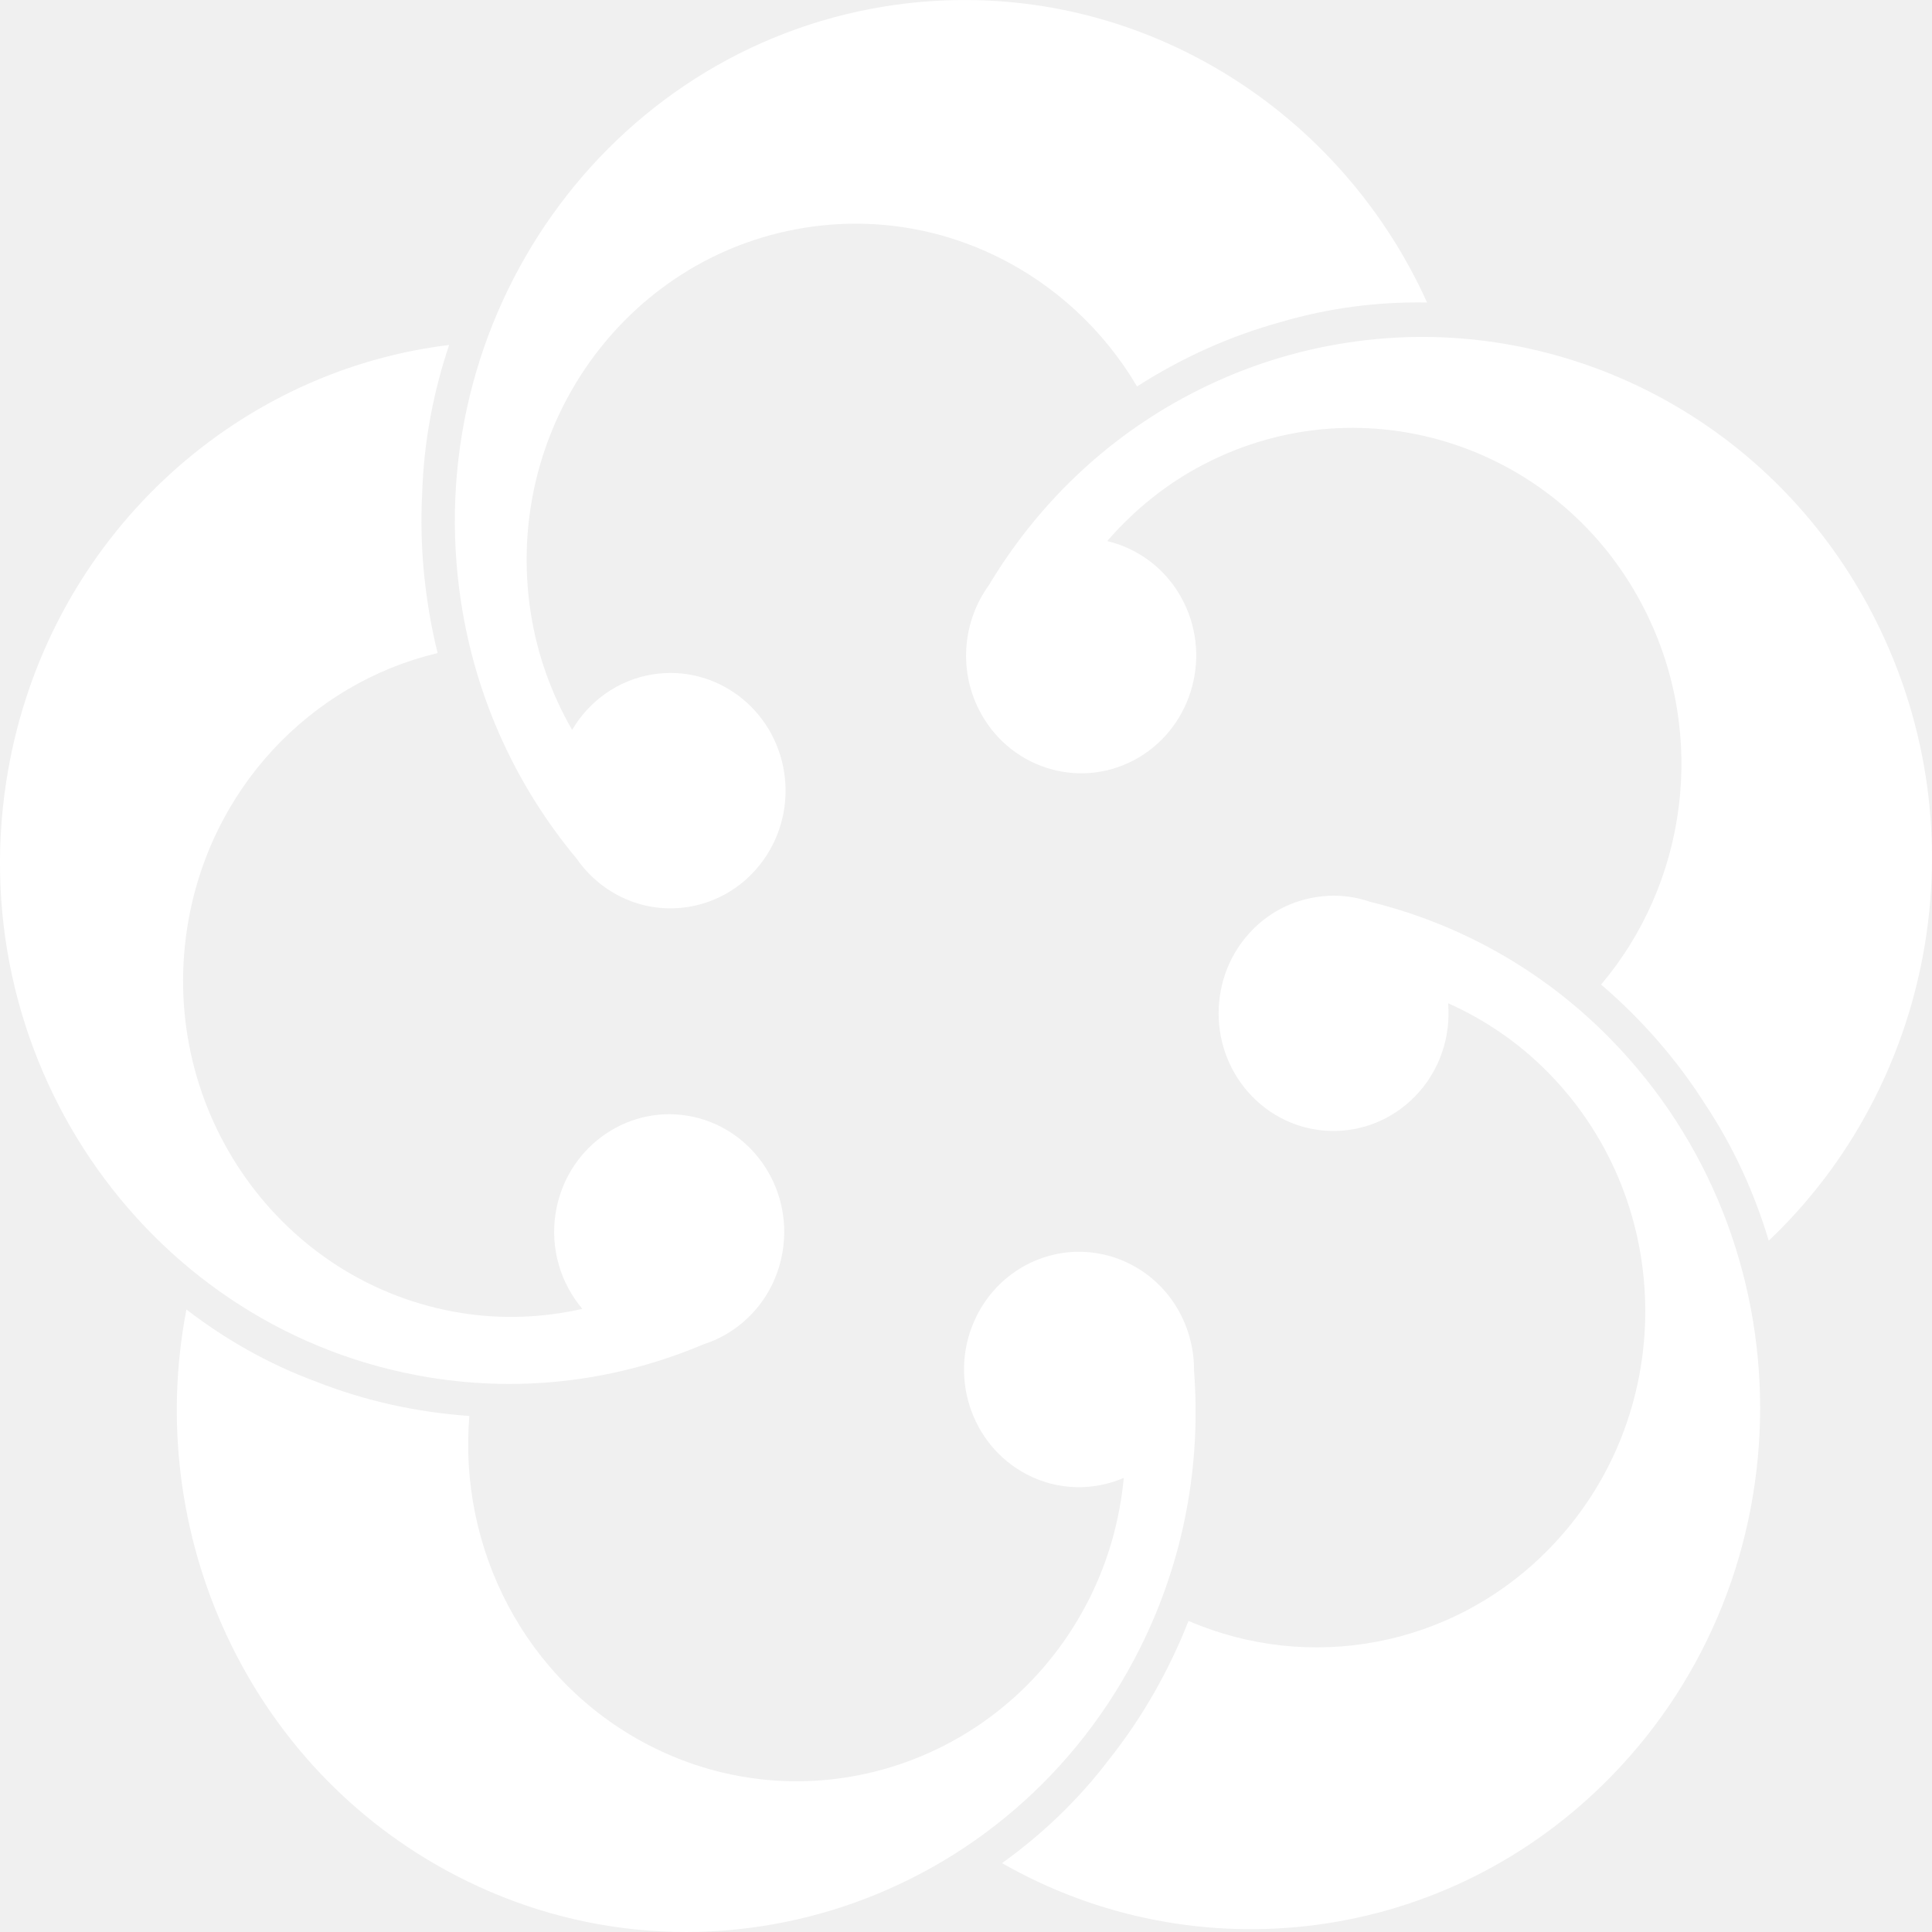
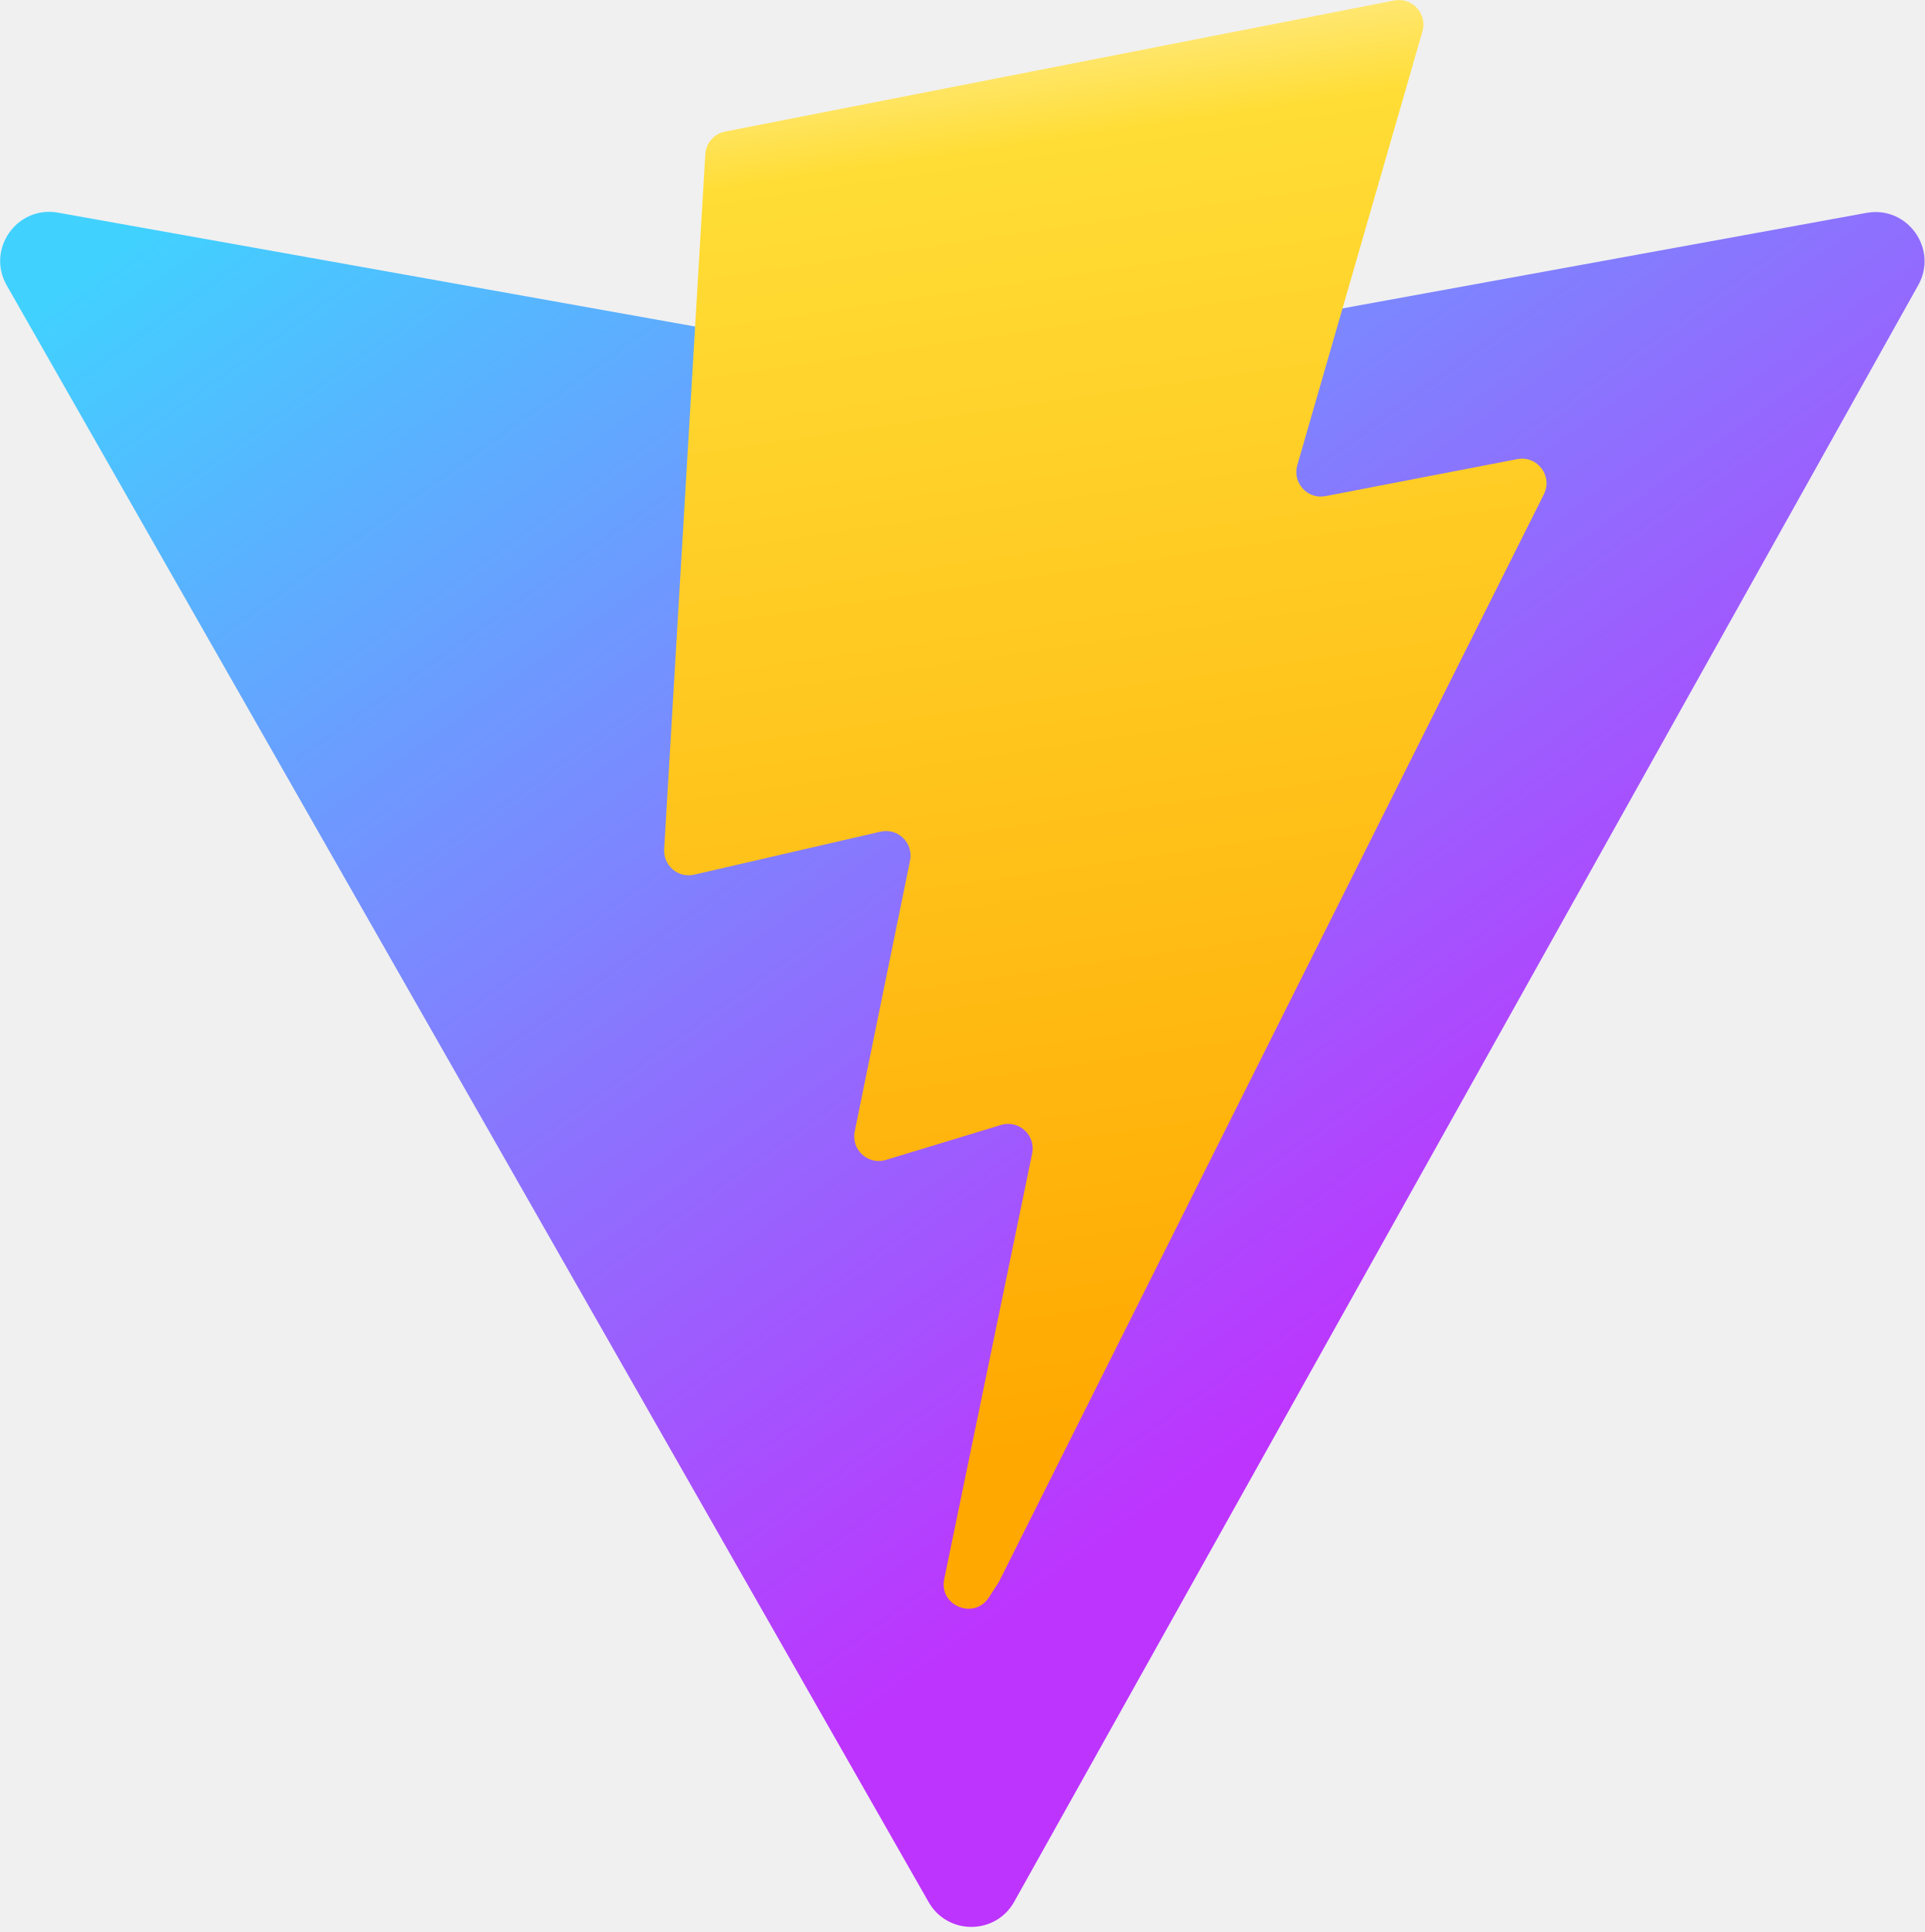
- <svg xmlns="http://www.w3.org/2000/svg" width="40" height="40" viewBox="0 0 40 40" fill="none">
-   <path d="M19.87 0.001C19.357 0.006 18.838 0.049 18.317 0.133C12.565 1.065 8.637 6.597 9.548 12.481C9.862 14.515 10.722 16.319 11.94 17.779C12.448 18.51 13.331 18.926 14.255 18.776C15.553 18.566 16.441 17.317 16.235 15.989C16.029 14.66 14.809 13.753 13.51 13.963C12.789 14.08 12.195 14.518 11.845 15.112C11.427 14.383 11.124 13.568 10.988 12.684C10.4 8.888 12.934 5.319 16.645 4.718C19.463 4.261 22.152 5.646 23.541 8.001C24.465 7.409 25.471 6.953 26.527 6.665C27.514 6.374 28.531 6.245 29.546 6.263C27.826 2.458 24.044 -0.043 19.87 0.001ZM29.335 6.976C28.781 6.982 28.224 7.034 27.669 7.131C26.647 7.31 25.631 7.646 24.658 8.154C22.864 9.088 21.453 10.482 20.472 12.118C19.95 12.838 19.837 13.827 20.261 14.679C20.858 15.877 22.293 16.356 23.465 15.745C24.636 15.134 25.104 13.665 24.507 12.466C24.175 11.8 23.584 11.36 22.924 11.202C23.472 10.57 24.135 10.024 24.915 9.618C28.263 7.873 32.364 9.235 34.07 12.66C35.365 15.26 34.909 18.305 33.149 20.384C33.985 21.1 34.72 21.938 35.314 22.878C35.889 23.746 36.322 24.695 36.62 25.687C39.996 22.488 41.04 17.27 38.849 12.871C36.969 9.097 33.214 6.937 29.335 6.976ZM9.299 7.142C9.123 7.163 8.947 7.19 8.773 7.22C4.438 7.979 0.857 11.483 0.131 16.172C-0.78 22.055 3.147 27.588 8.899 28.52C10.887 28.842 12.833 28.566 14.567 27.832C15.403 27.564 16.061 26.832 16.207 25.887C16.413 24.558 15.528 23.31 14.229 23.099C12.93 22.889 11.708 23.797 11.502 25.125C11.388 25.863 11.614 26.574 12.057 27.099C11.251 27.28 10.399 27.322 9.535 27.181C5.824 26.58 3.287 23.012 3.875 19.216C4.321 16.333 6.441 14.144 9.06 13.521C8.795 12.44 8.682 11.319 8.741 10.203C8.775 9.153 8.969 8.124 9.299 7.142ZM27.531 18.545C27.437 18.549 27.342 18.559 27.248 18.574C26.765 18.649 26.299 18.874 25.927 19.255C24.998 20.206 24.998 21.752 25.927 22.703C26.857 23.655 28.365 23.652 29.295 22.701C29.811 22.173 30.039 21.462 29.982 20.771C30.738 21.109 31.451 21.589 32.07 22.223C34.727 24.94 34.729 29.351 32.072 32.068C30.055 34.132 27.083 34.629 24.607 33.559C24.2 34.593 23.648 35.565 22.958 36.433C22.328 37.262 21.577 37.978 20.746 38.574C24.763 40.871 29.939 40.275 33.353 36.783C37.471 32.571 37.471 25.732 33.353 21.52C31.93 20.064 30.196 19.121 28.371 18.672C28.099 18.578 27.815 18.536 27.531 18.545ZM22.28 25.917C21.434 25.94 20.629 26.425 20.219 27.249C19.622 28.447 20.087 29.915 21.259 30.526C21.91 30.865 22.642 30.867 23.267 30.598C23.186 31.438 22.962 32.278 22.565 33.076C20.859 36.5 16.758 37.865 13.41 36.12C10.868 34.795 9.487 32.057 9.718 29.316C8.63 29.24 7.556 29.005 6.536 28.602C5.57 28.245 4.671 27.736 3.86 27.112C2.966 31.73 5.121 36.58 9.422 38.822C14.611 41.527 20.967 39.415 23.611 34.107C24.525 32.273 24.868 30.296 24.721 28.383C24.73 27.486 24.255 26.617 23.422 26.183C23.056 25.992 22.664 25.907 22.28 25.917Z" fill="white" />
+ <svg xmlns="http://www.w3.org/2000/svg" aria-hidden="true" role="img" class="iconify iconify--logos" width="31.88" height="32" preserveAspectRatio="xMidYMid meet" viewBox="0 0 256 257">
+   <defs>
+     <linearGradient id="IconifyId1813088fe1fbc01fb466" x1="-.828%" x2="57.636%" y1="7.652%" y2="78.411%">
+       <stop offset="0%" stop-color="#41D1FF" />
+       <stop offset="100%" stop-color="#BD34FE" />
+     </linearGradient>
+     <linearGradient id="IconifyId1813088fe1fbc01fb467" x1="43.376%" x2="50.316%" y1="2.242%" y2="89.03%">
+       <stop offset="0%" stop-color="#FFEA83" />
+       <stop offset="8.333%" stop-color="#FFDD35" />
+       <stop offset="100%" stop-color="#FFA800" />
+     </linearGradient>
+   </defs>
+   <path fill="url(#IconifyId1813088fe1fbc01fb466)" d="M255.153 37.938L134.897 252.976c-2.483 4.44-8.862 4.466-11.382.048L.875 37.958c-2.746-4.814 1.371-10.646 6.827-9.67l120.385 21.517a6.537 6.537 0 0 0 2.322-.004l117.867-21.483c5.438-.991 9.574 4.796 6.877 9.62Z" />
+   <path fill="url(#IconifyId1813088fe1fbc01fb467)" d="M185.432.063L96.44 17.501a3.268 3.268 0 0 0-2.634 3.014l-5.474 92.456a3.268 3.268 0 0 0 3.997 3.378l24.777-5.718c2.318-.535 4.413 1.507 3.936 3.838l-7.361 36.047c-.495 2.426 1.782 4.5 4.151 3.78l15.304-4.649c2.372-.72 4.652 1.36 4.15 3.788l-11.698 56.621c-.732 3.542 3.979 5.473 5.943 2.437l1.313-2.028l72.516-144.72c1.215-2.423-.88-5.186-3.54-4.672l-25.505 4.922c-2.396.462-4.435-1.77-3.759-4.114l16.646-57.705c.677-2.35-1.37-4.583-3.769-4.113Z" />
</svg>
